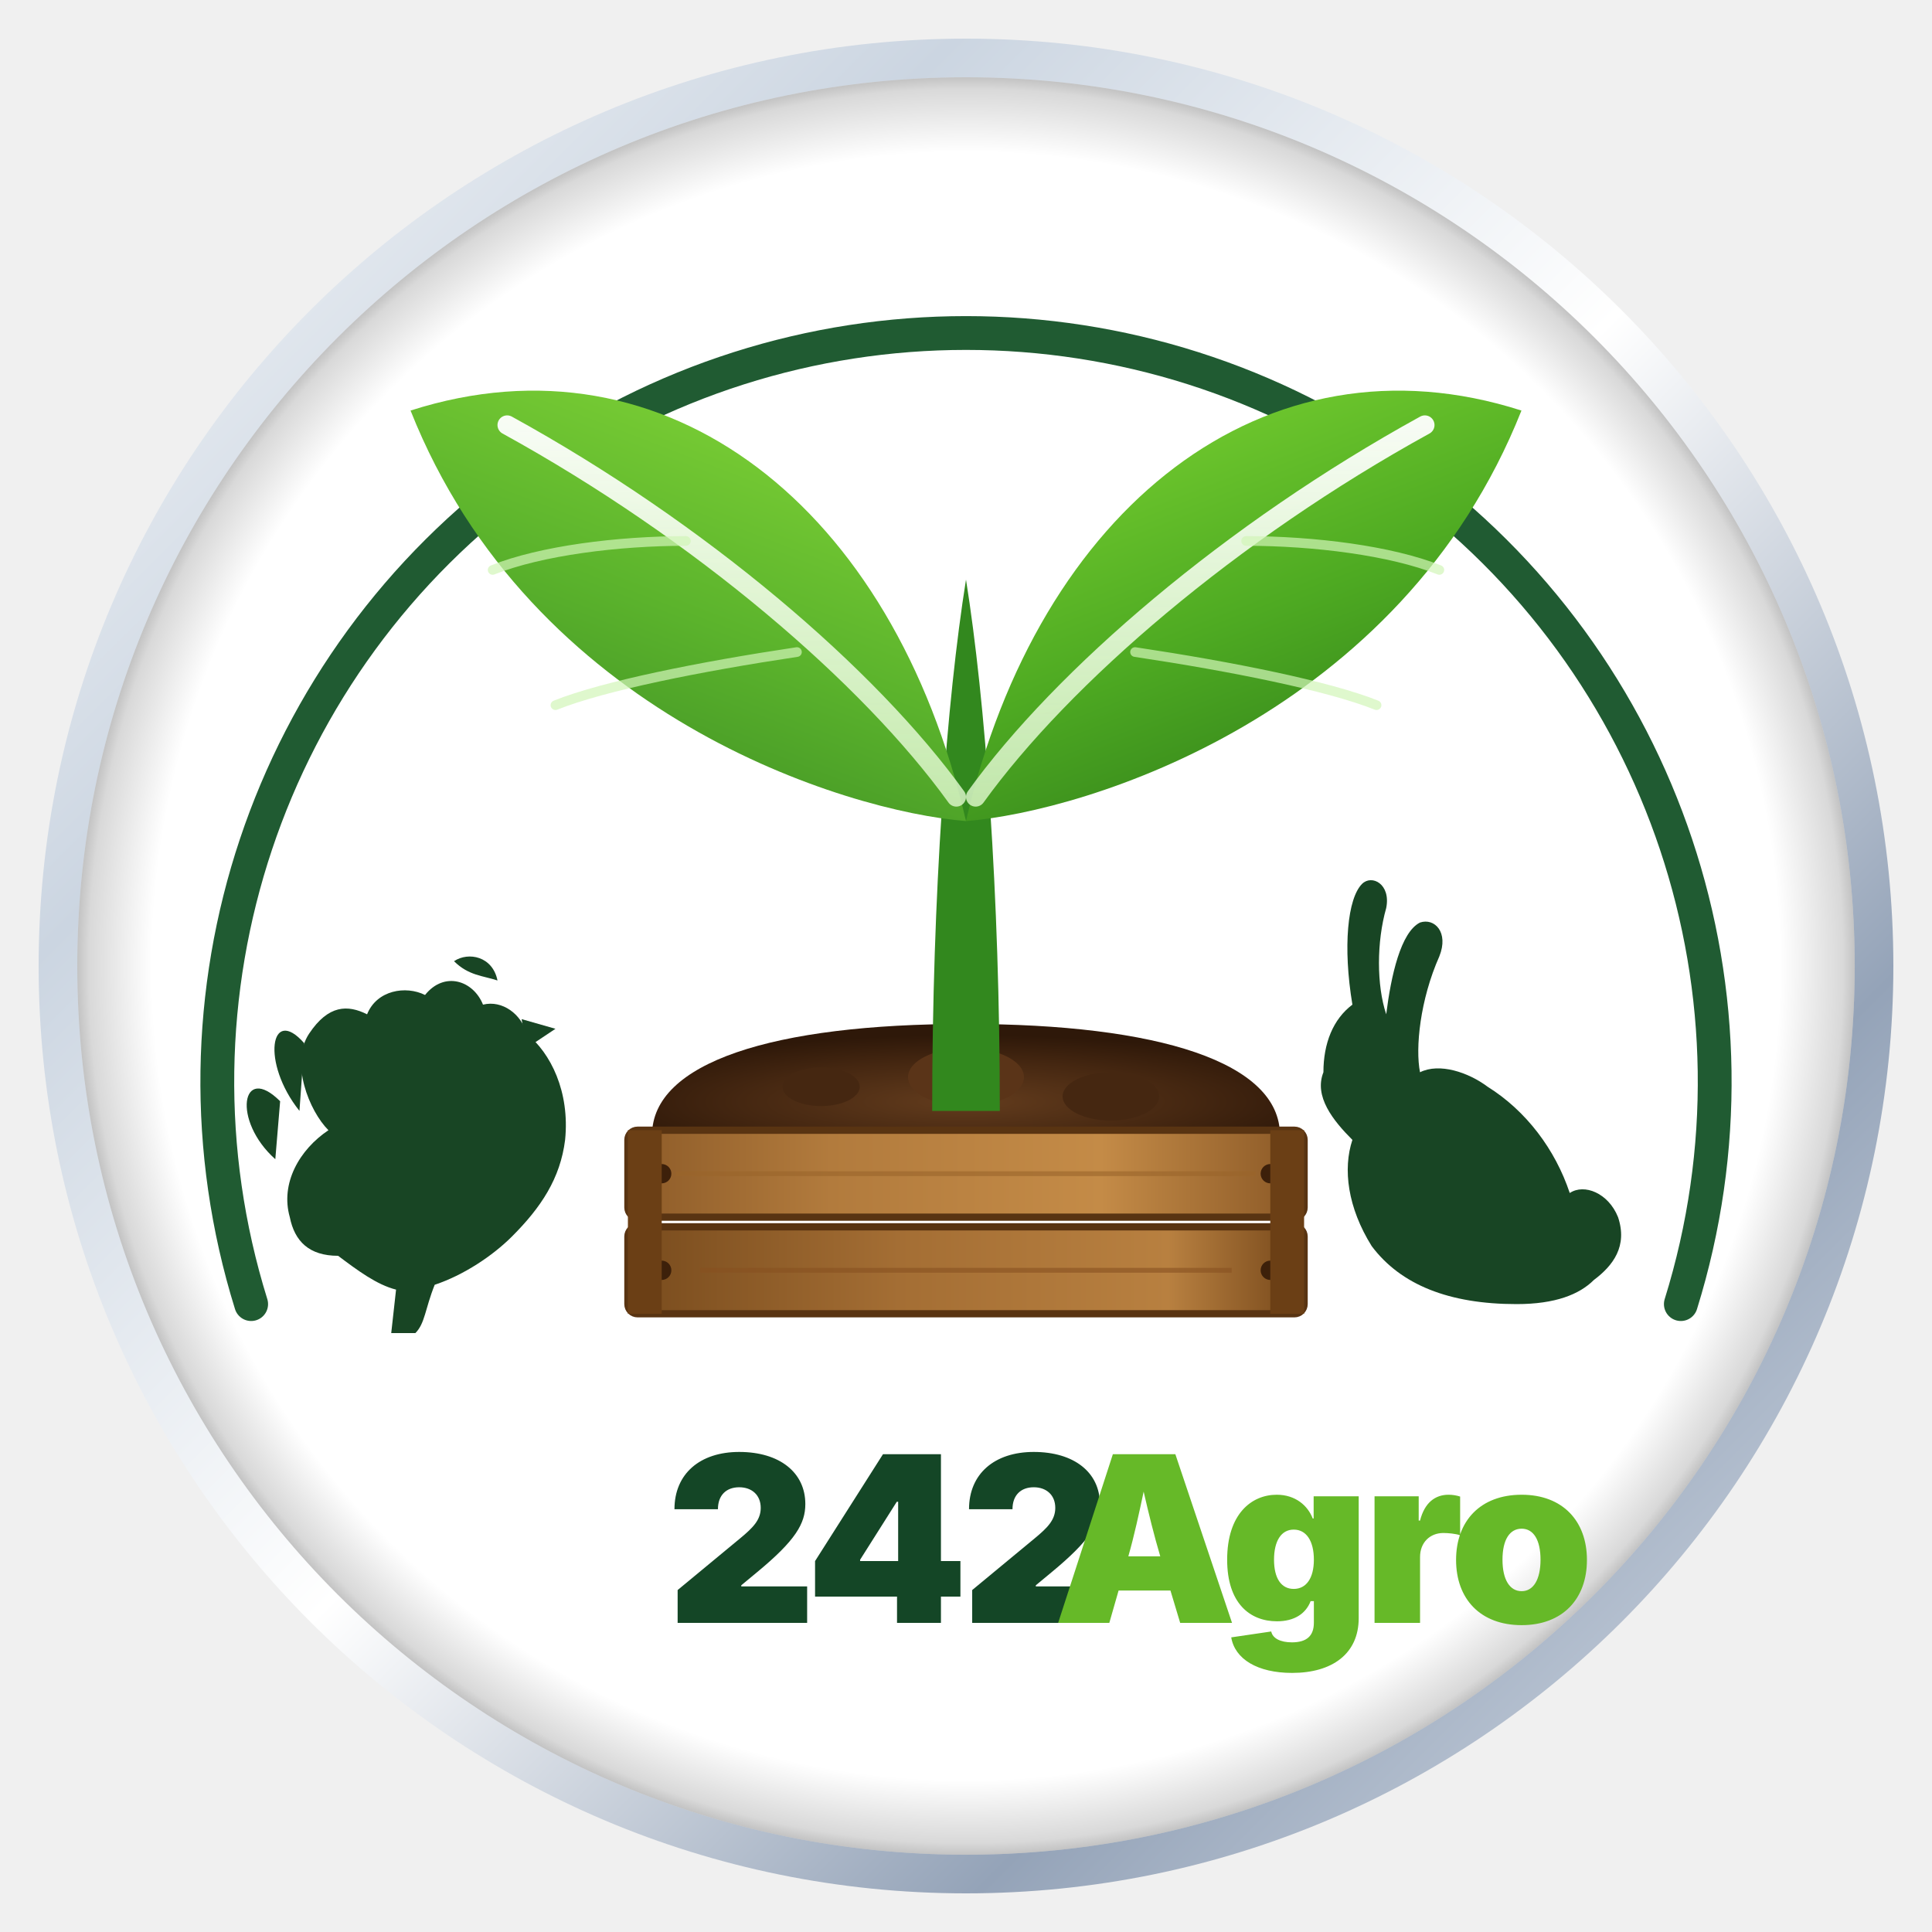
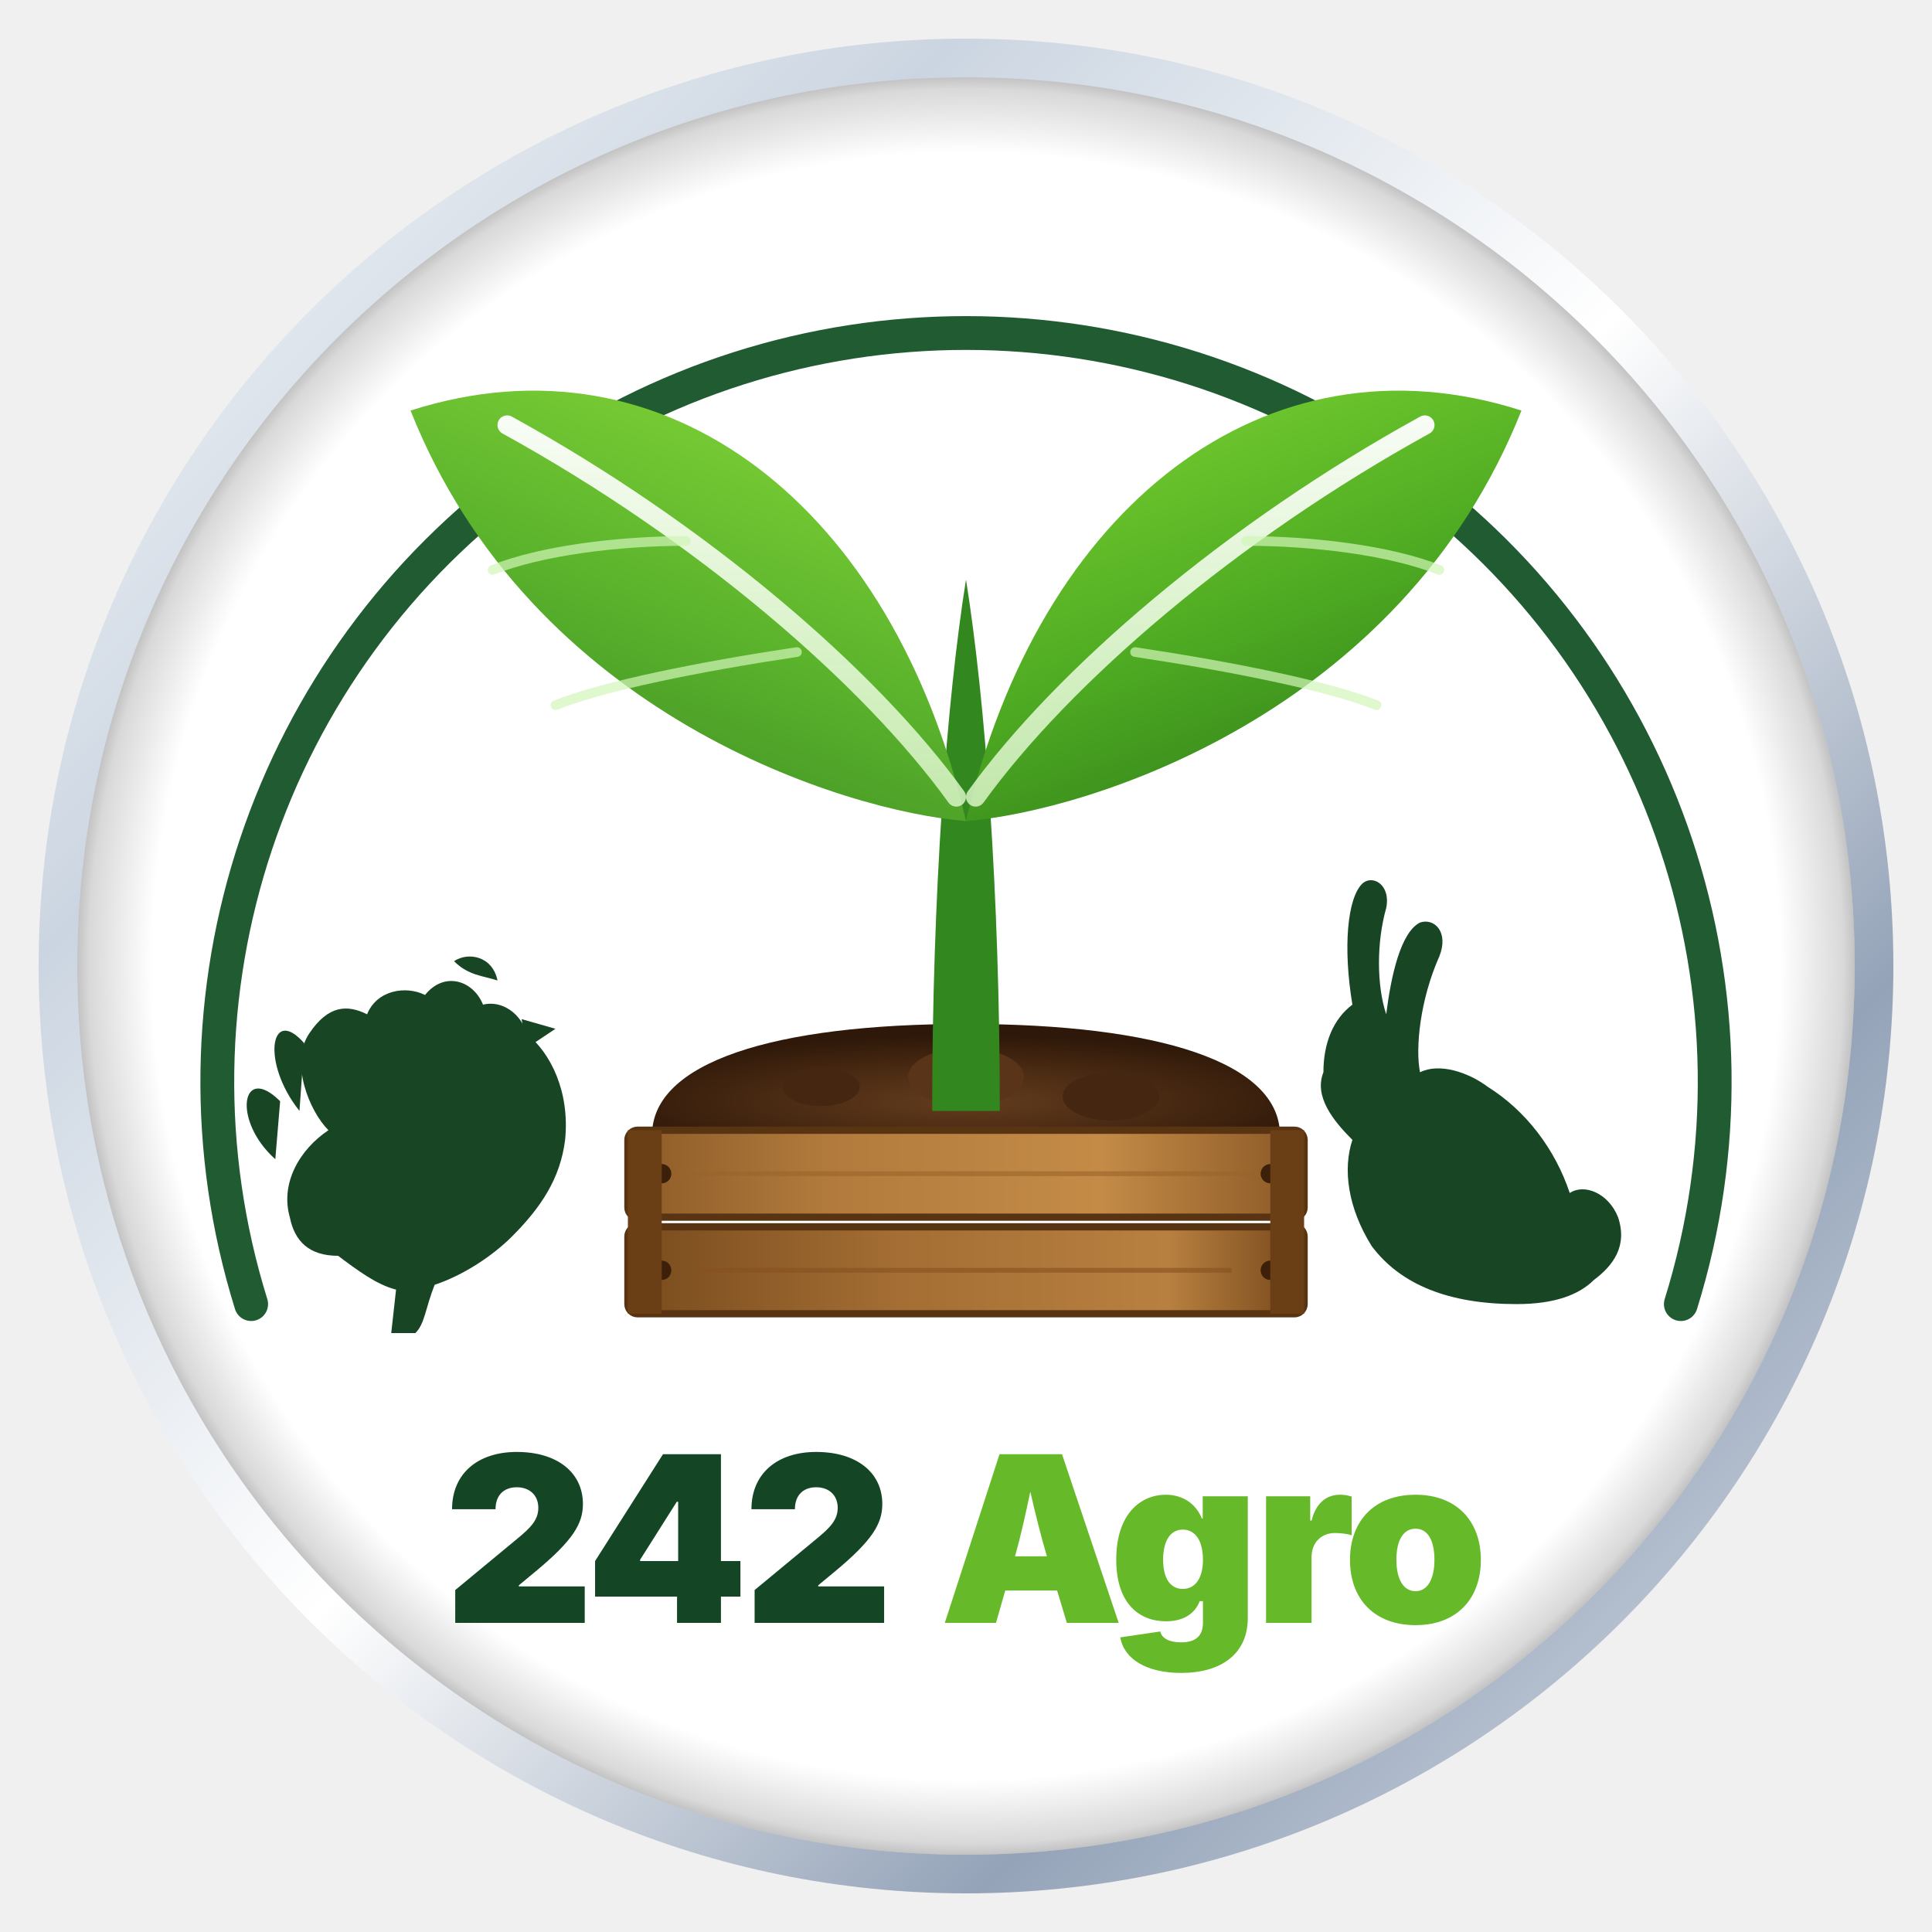
<svg xmlns="http://www.w3.org/2000/svg" viewBox="0 0 400 400" fill="none">
  <defs>
    <linearGradient id="silverRim" x1="0%" y1="0%" x2="100%" y2="100%">
      <stop offset="0%" stop-color="#FFFFFF" />
      <stop offset="25%" stop-color="#CBD5E1" />
      <stop offset="50%" stop-color="#FFFFFF" />
      <stop offset="75%" stop-color="#94A3B8" />
      <stop offset="100%" stop-color="#E2E8F0" />
    </linearGradient>
    <radialGradient id="innerRimShadow" cx="50%" cy="50%" r="50%">
      <stop offset="90%" stop-color="#000000" stop-opacity="0" />
      <stop offset="97%" stop-color="#000000" stop-opacity="0.15" />
      <stop offset="100%" stop-color="#000000" stop-opacity="0.35" />
    </radialGradient>
    <linearGradient id="woodPlank1" x1="0%" y1="0%" x2="100%" y2="0%">
      <stop offset="0%" stop-color="#8D5B28" />
      <stop offset="30%" stop-color="#B27B3D" />
      <stop offset="70%" stop-color="#C48B47" />
      <stop offset="100%" stop-color="#8A5826" />
    </linearGradient>
    <linearGradient id="woodPlank2" x1="0%" y1="0%" x2="100%" y2="0%">
      <stop offset="0%" stop-color="#784B1D" />
      <stop offset="40%" stop-color="#A46E34" />
      <stop offset="80%" stop-color="#B88040" />
      <stop offset="100%" stop-color="#75471A" />
    </linearGradient>
    <radialGradient id="soilGradient" cx="50%" cy="70%" r="60%">
      <stop offset="0%" stop-color="#633C1D" />
      <stop offset="60%" stop-color="#452711" />
      <stop offset="100%" stop-color="#2E1809" />
    </radialGradient>
    <linearGradient id="leafLeftGrad" x1="20%" y1="100%" x2="70%" y2="0%">
      <stop offset="0%" stop-color="#3B8B23" />
      <stop offset="50%" stop-color="#5BB32C" />
      <stop offset="100%" stop-color="#7FD236" />
    </linearGradient>
    <linearGradient id="leafRightGrad" x1="80%" y1="100%" x2="30%" y2="0%">
      <stop offset="0%" stop-color="#2D7A19" />
      <stop offset="50%" stop-color="#4EAA22" />
      <stop offset="100%" stop-color="#76CE30" />
    </linearGradient>
    <linearGradient id="veinGrad" x1="0%" y1="100%" x2="0%" y2="0%">
      <stop offset="0%" stop-color="#E2FAD0" stop-opacity="0.8" />
      <stop offset="100%" stop-color="#FFFFFF" stop-opacity="0.95" />
    </linearGradient>
  </defs>
  <circle cx="200" cy="200" r="192" fill="url(#silverRim)" />
  <circle cx="200" cy="200" r="184" fill="#FFFFFF" />
  <circle cx="200" cy="200" r="184" fill="url(#innerRimShadow)" />
  <path d="M 52 270 A 155 155 0 1 1 348 270" fill="none" stroke="#205B32" stroke-width="7" stroke-linecap="round" />
  <path d="M 135 235 C 135 220, 160 212, 200 212 C 240 212, 265 220, 265 235 Z" fill="url(#soilGradient)" />
  <ellipse cx="170" cy="225" rx="8" ry="4" fill="#452711" />
  <ellipse cx="230" cy="227" rx="10" ry="5" fill="#452711" />
  <ellipse cx="200" cy="223" rx="12" ry="6" fill="#5A3418" />
  <rect x="130" y="234" width="140" height="18" rx="2" fill="url(#woodPlank1)" stroke="#593412" stroke-width="1.5" />
  <line x1="140" y1="243" x2="260" y2="243" stroke="#9A652B" stroke-width="1" stroke-opacity="0.6" />
  <circle cx="137" cy="243" r="2" fill="#3D200A" />
  <circle cx="263" cy="243" r="2" fill="#3D200A" />
  <rect x="130" y="254" width="140" height="18" rx="2" fill="url(#woodPlank2)" stroke="#593412" stroke-width="1.5" />
  <line x1="145" y1="263" x2="255" y2="263" stroke="#875120" stroke-width="1" stroke-opacity="0.6" />
  <circle cx="137" cy="263" r="2" fill="#3D200A" />
  <circle cx="263" cy="263" r="2" fill="#3D200A" />
  <rect x="130" y="234" width="7" height="38" fill="#6B3F15" />
  <rect x="263" y="234" width="7" height="38" fill="#6B3F15" />
  <path d="M 193 230 C 193 185, 196 145, 200 120 C 204 145, 207 185, 207 230 Z" fill="#32881E" />
  <path d="M 200 170 C 175 168, 110 148, 85 85 C 138 68, 185 105, 200 170 Z" fill="url(#leafLeftGrad)" />
  <path d="M 198 165 C 180 140, 145 110, 105 88" fill="none" stroke="url(#veinGrad)" stroke-width="4" stroke-linecap="round" />
  <path d="M 165 135 C 145 138, 125 142, 115 146" fill="none" stroke="#D2F6B8" stroke-width="2" stroke-linecap="round" stroke-opacity="0.7" />
  <path d="M 142 112 C 128 112, 112 114, 102 118" fill="none" stroke="#D2F6B8" stroke-width="2" stroke-linecap="round" stroke-opacity="0.7" />
  <path d="M 200 170 C 225 168, 290 148, 315 85 C 262 68, 215 105, 200 170 Z" fill="url(#leafRightGrad)" />
  <path d="M 202 165 C 220 140, 255 110, 295 88" fill="none" stroke="url(#veinGrad)" stroke-width="4" stroke-linecap="round" />
  <path d="M 235 135 C 255 138, 275 142, 285 146" fill="none" stroke="#D2F6B8" stroke-width="2" stroke-linecap="round" stroke-opacity="0.7" />
  <path d="M 258 112 C 272 112, 288 114, 298 118" fill="none" stroke="#D2F6B8" stroke-width="2" stroke-linecap="round" stroke-opacity="0.7" />
  <g fill="#184524">
    <path d="M 60 252 C 58 245, 62 238, 68 234 C 64 230, 60 220, 64 214 C 68 208, 72 208, 76 210 C 78 205, 84 204, 88 206 C 92 201, 98 203, 100 208 C 104 207, 108 210, 109 214 C 114 218, 118 226, 117 236 C 116 244, 112 250, 106 256 C 102 260, 96 264, 90 266 C 88 271, 88 274, 86 276 L 81 276 L 82 267 C 78 266, 74 263, 70 260 C 64 260, 61 257, 60 252 Z" />
    <path d="M 108 211 L 115 213 L 109 217 Z" fill="#184524" />
    <path d="M 94 199 C 97 197, 102 198, 103 203 C 100 202, 97 202, 94 199 Z" fill="#184524" />
    <path d="M 62 230 C 54 220, 56 208, 63 216 Z" fill="#184524" />
    <path d="M 57 240 C 48 232, 50 220, 58 228 Z" fill="#184524" />
  </g>
  <g fill="#184524">
    <path d="M 330 265 C 334 262, 337 258, 335 252 C 333 247, 328 245, 325 247 C 322 238, 316 230, 308 225 C 304 222, 298 220, 294 222 C 293 217, 294 207, 298 198 C 300 193, 297 190, 294 191 C 290 193, 288 202, 287 210 C 285 204, 285 195, 287 188 C 288 183, 284 181, 282 183 C 279 186, 278 196, 280 208 C 276 211, 274 216, 274 222 C 272 227, 276 232, 280 236 C 278 242, 279 250, 284 258 C 290 266, 300 270, 314 270 C 322 270, 327 268, 330 265 Z" />
  </g>
-   <text x="138" y="336" fill="#144626" font-size="48" font-weight="900" font-family="system-ui, -apple-system, sans-serif" letter-spacing="-1.5">242</text>
-   <text x="218" y="336" fill="#66B928" font-size="48" font-weight="900" font-family="system-ui, -apple-system, sans-serif" letter-spacing="-1.5">Agro</text>
+   <text x="200" y="336" text-anchor="middle" font-size="48" font-weight="900" font-family="'Outfit', 'Plus Jakarta Sans', system-ui, -apple-system, sans-serif" letter-spacing="-1">
+     <tspan fill="#144626">242</tspan>
+     <tspan fill="#66B928">Agro</tspan>
+   </text>
</svg>
